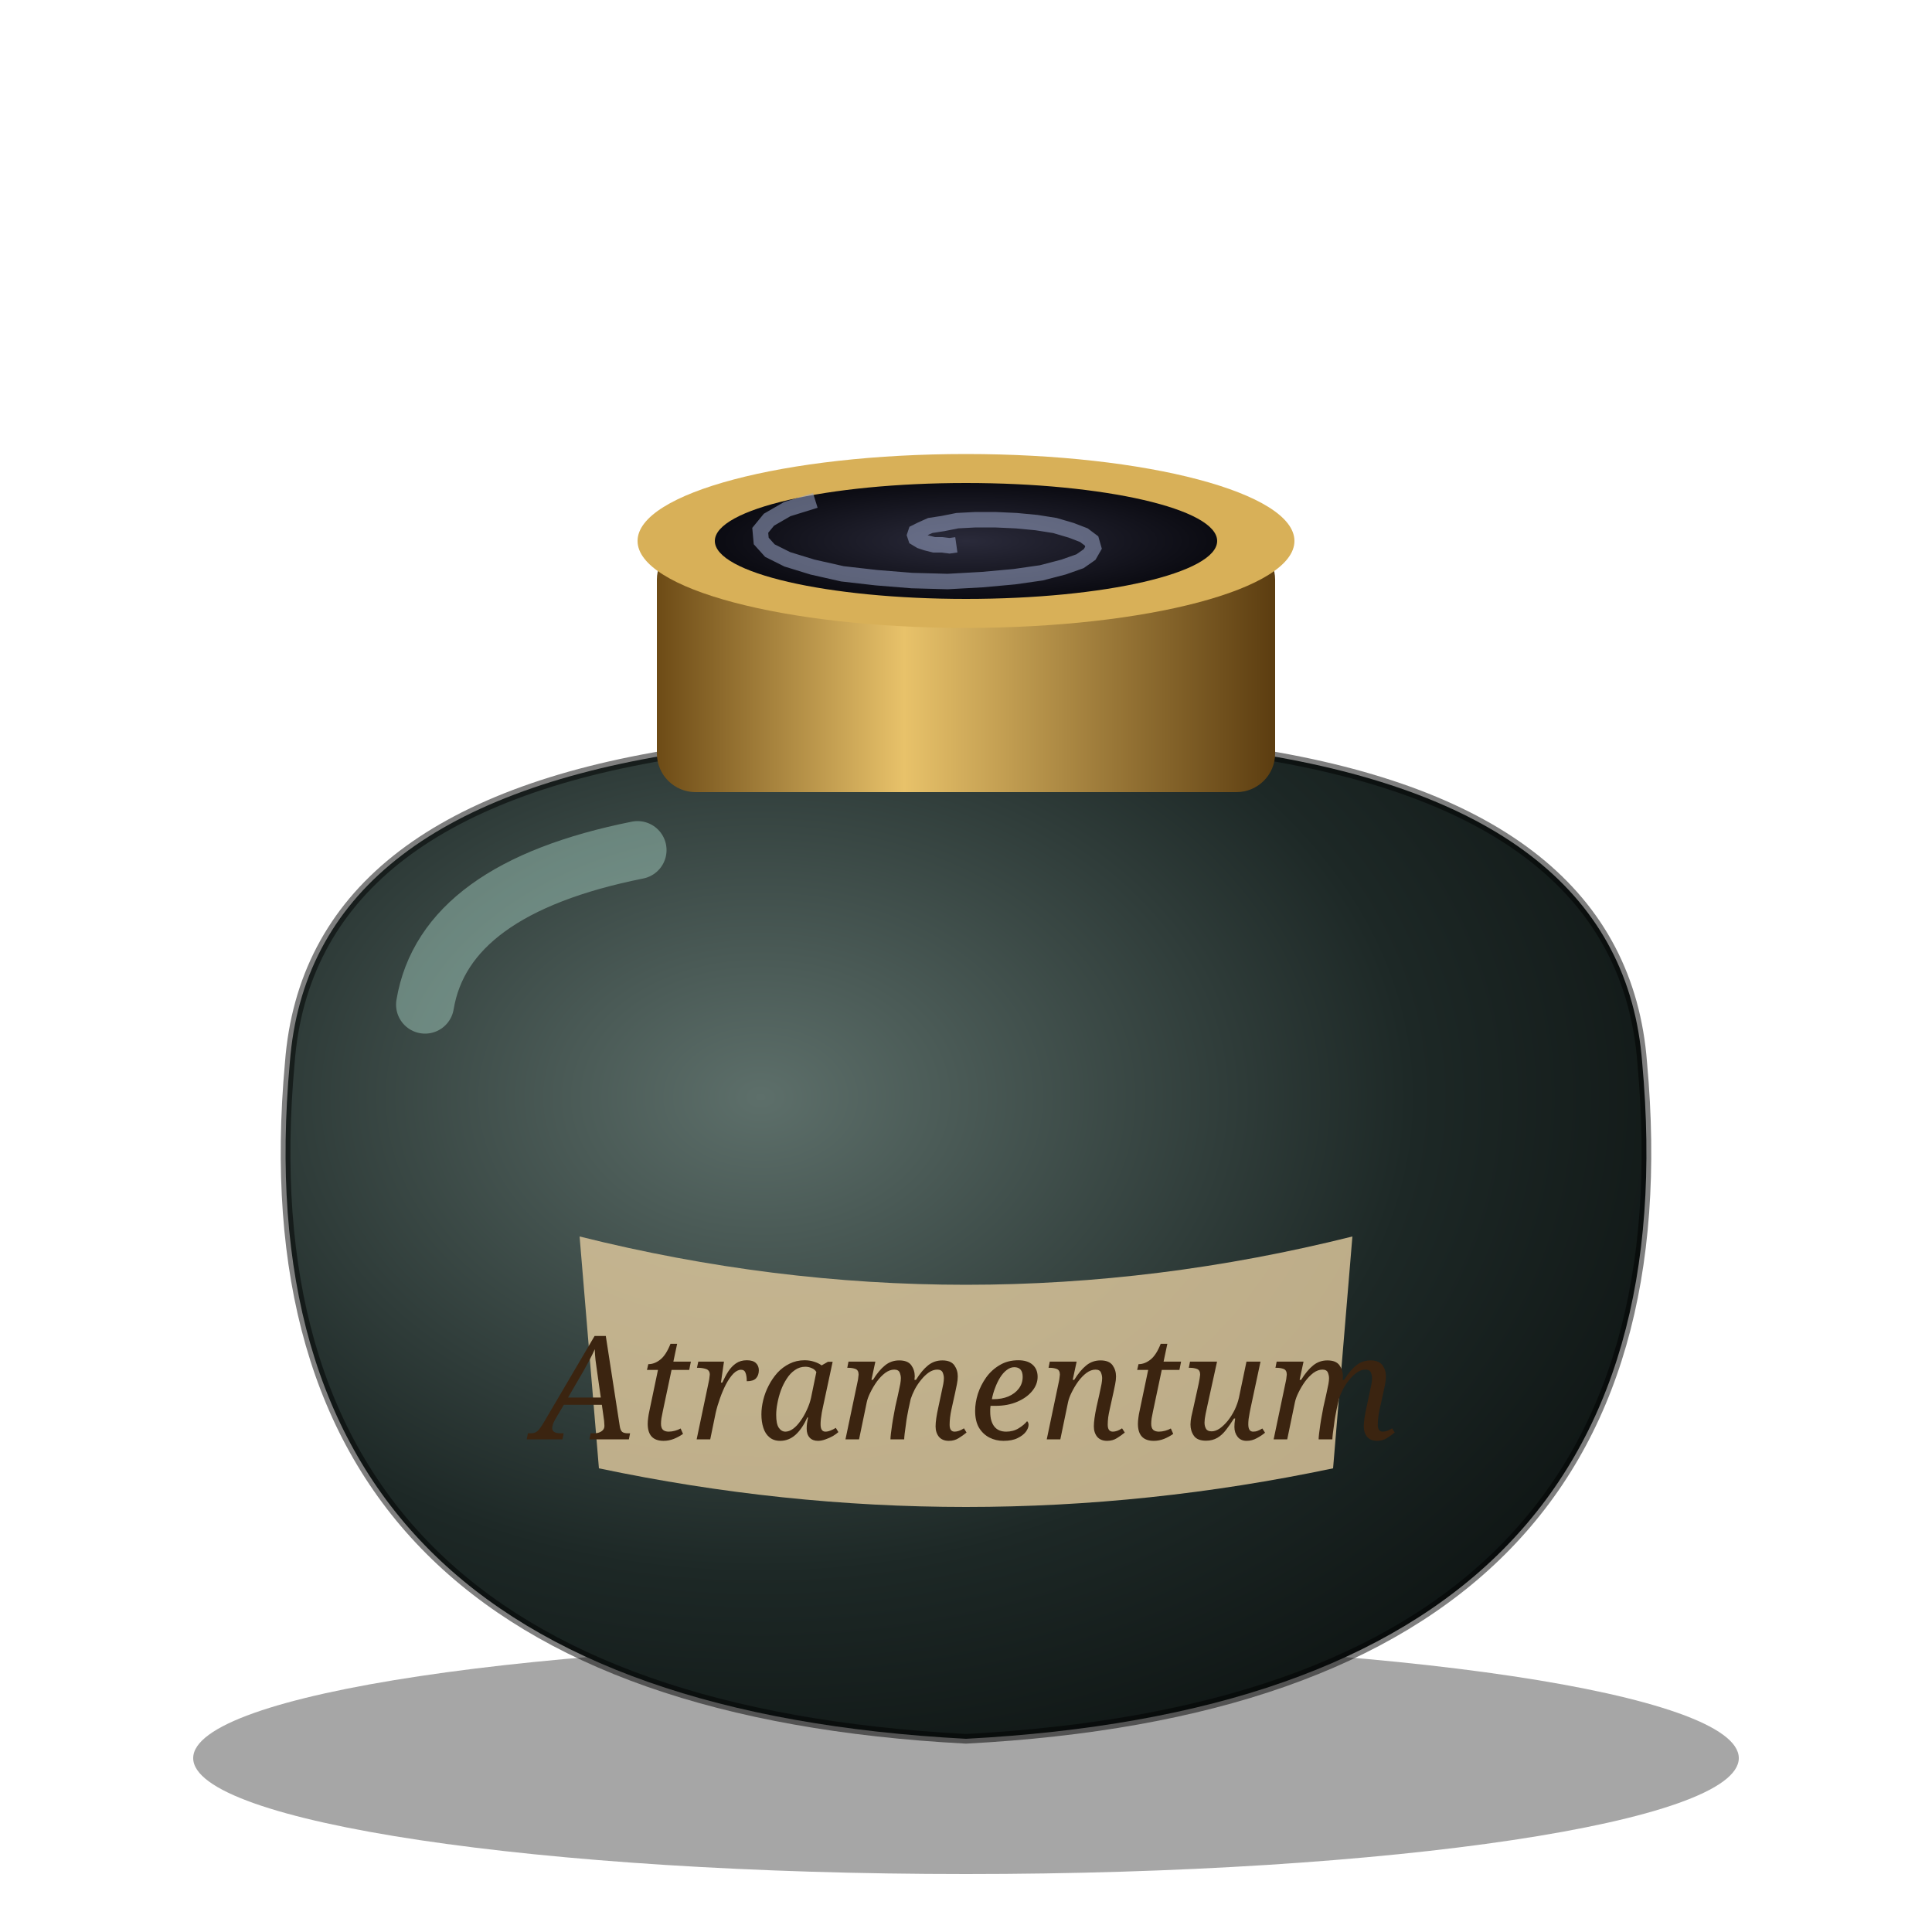
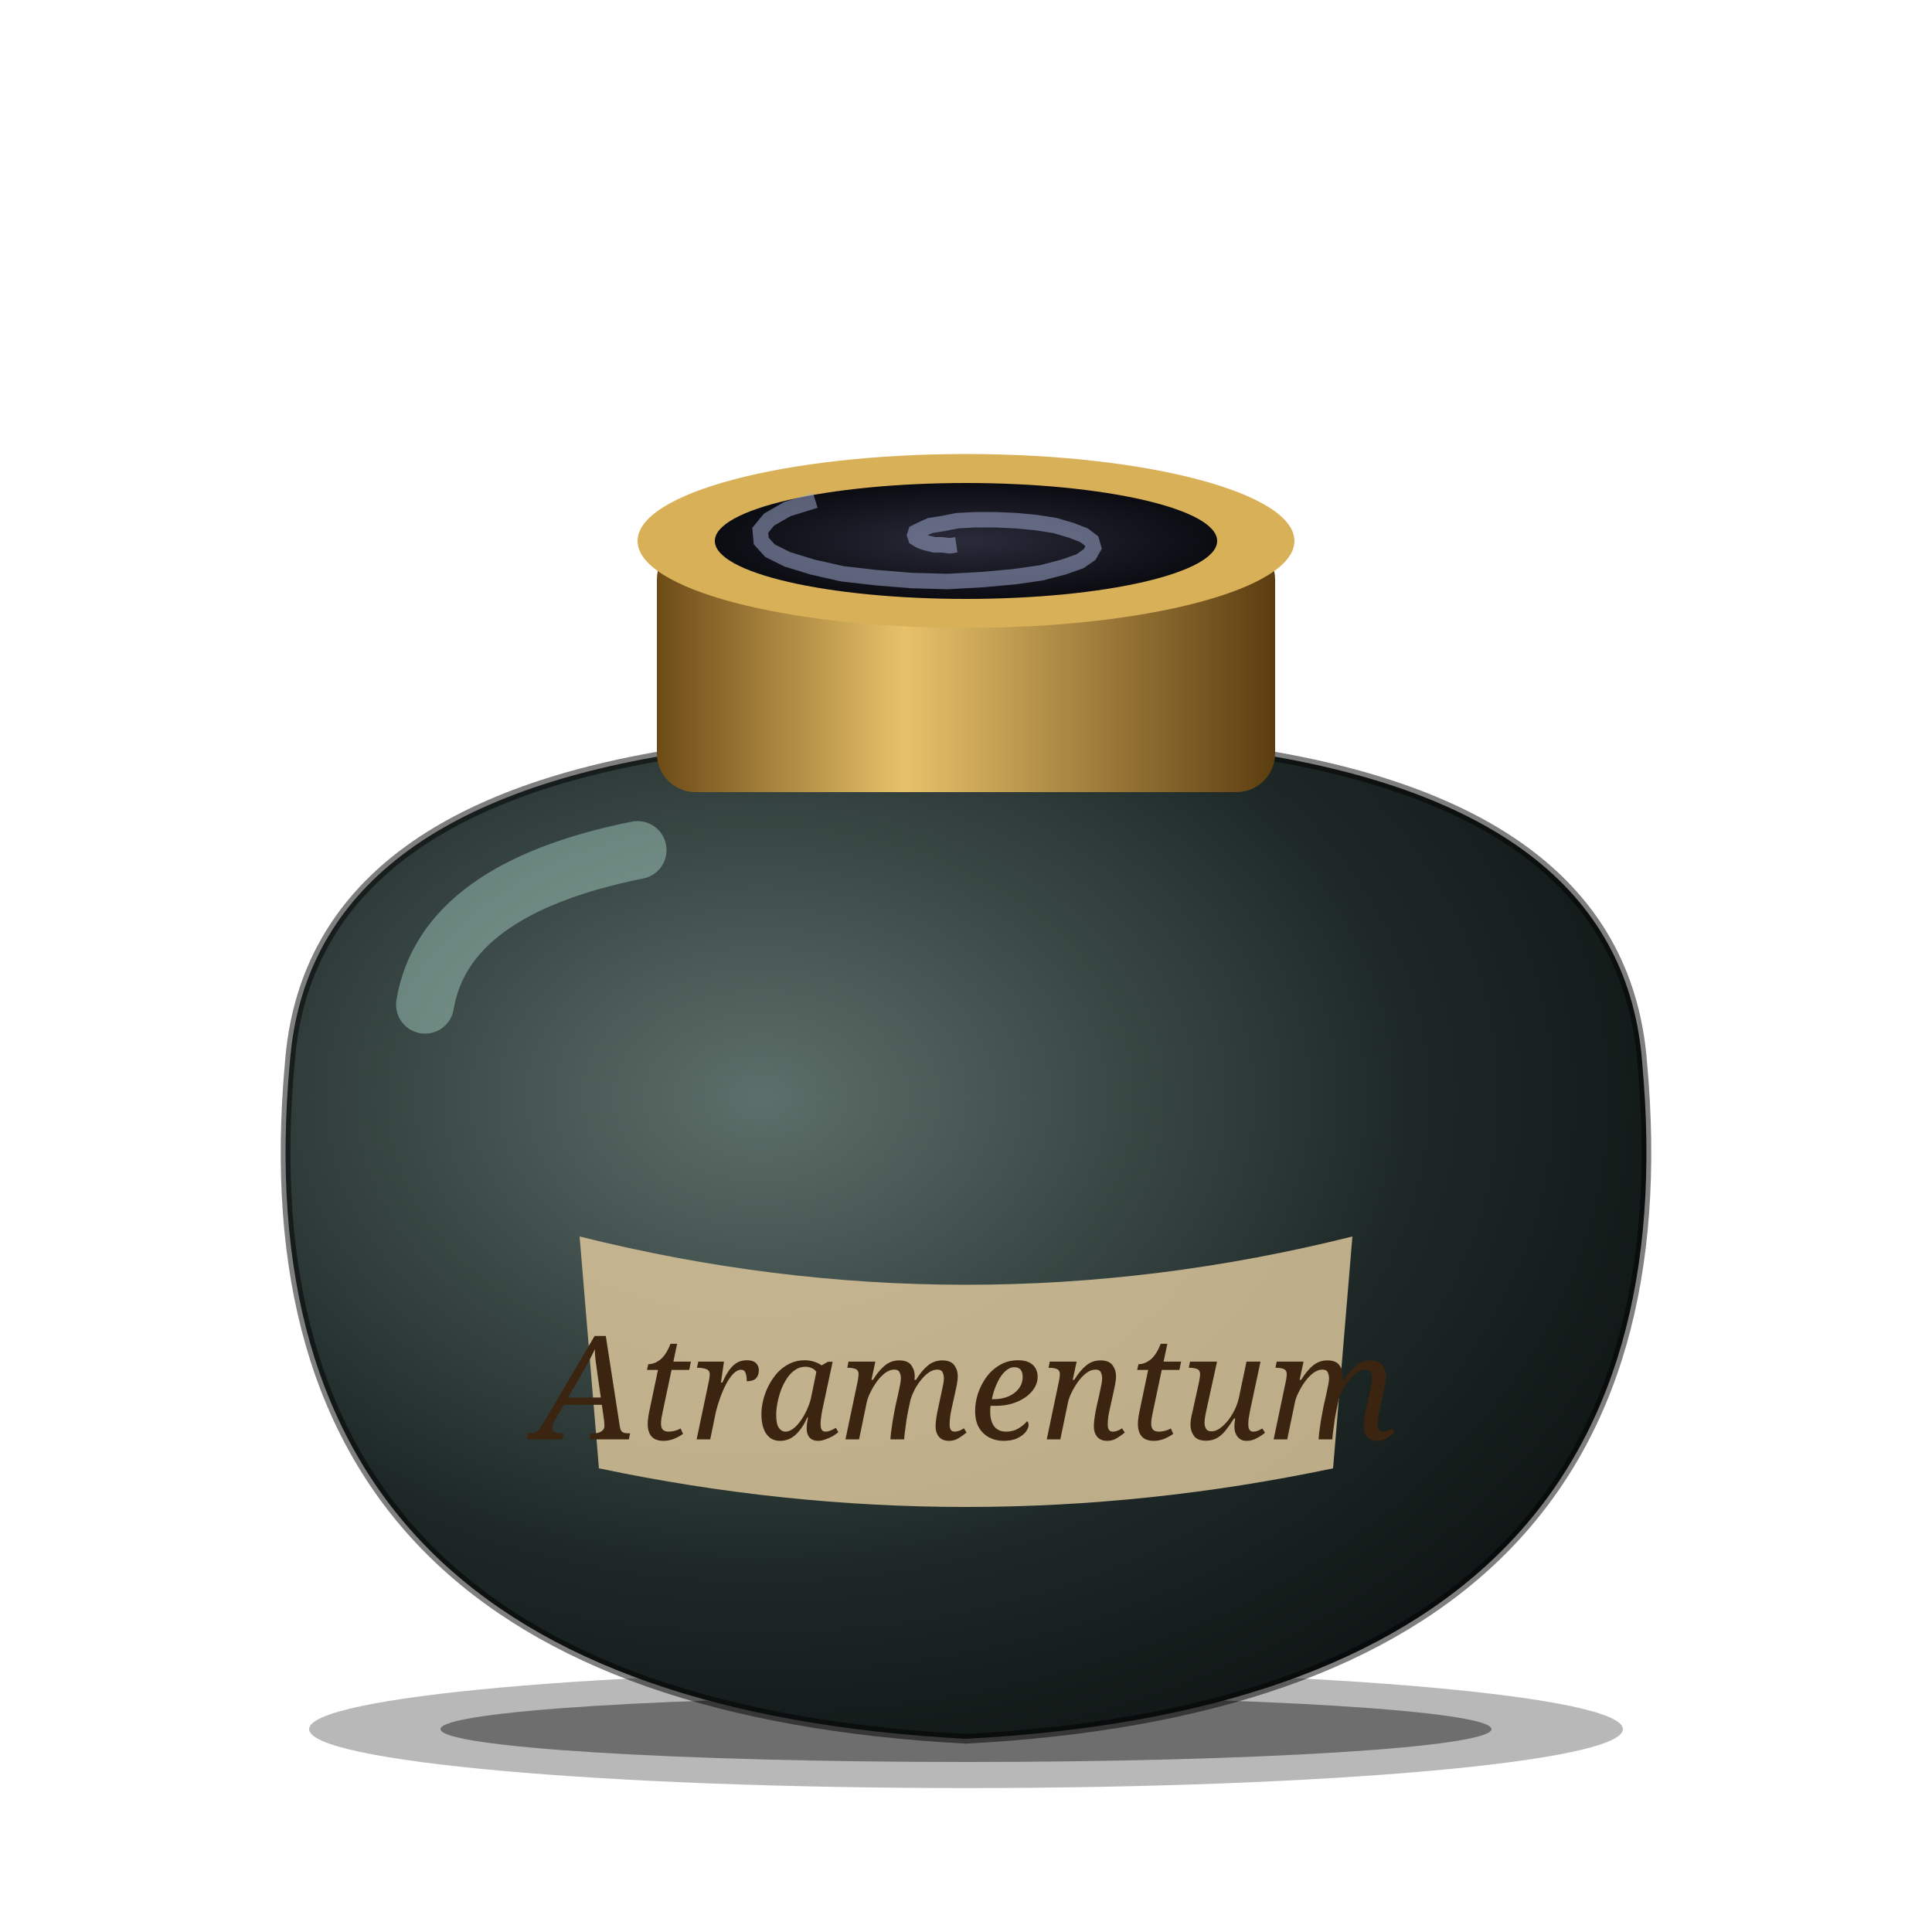
<svg xmlns="http://www.w3.org/2000/svg" width="200" height="200" viewBox="0 0 200 200">
  <defs>
    <radialGradient id="glass" cx=".35" cy=".35" r=".8">
      <stop offset="0" stop-color="#5d6f6a" />
      <stop offset=".6" stop-color="#1d2826" />
      <stop offset="1" stop-color="#0b100f" />
    </radialGradient>
    <linearGradient id="ibrass" x1="0" x2="1">
      <stop offset="0" stop-color="#6d4b16" />
      <stop offset=".4" stop-color="#e8c26a" />
      <stop offset="1" stop-color="#5c3d10" />
    </linearGradient>
    <radialGradient id="ink" cx=".5" cy=".5" r=".6">
      <stop offset="0" stop-color="#2a2a3a" />
      <stop offset="1" stop-color="#05050a" />
    </radialGradient>
  </defs>
-   <ellipse cx="100" cy="182" rx="80" ry="12" fill="#000" opacity=".35" />
+   <ellipse cx="100" cy="179" rx="68" ry="6.1" fill="#000" opacity=".28" />
+   <ellipse cx="100" cy="179" rx="54.4" ry="3.4" fill="#000" opacity=".4" />
  <path d="M30 110 Q24 176 100 180 Q176 176 170 110 Q168 84 130 78 L70 78 Q32 84 30 110Z" fill="url(#glass)" stroke="#000" stroke-opacity=".5" />
  <path d="M44 104 Q46 92 66 88" stroke="#cfe" stroke-opacity=".35" stroke-width="6" fill="none" stroke-linecap="round" />
  <rect x="68" y="56" width="64" height="26" rx="4" fill="url(#ibrass)" />
  <ellipse cx="100" cy="56" rx="34" ry="9" fill="#d8b058" />
  <ellipse cx="100" cy="56" rx="26" ry="6" fill="url(#ink)" />
  <polyline points="99.0,56.4 98.3,56.5 97.5,56.4 96.7,56.4 95.9,56.2 95.3,56.0 94.8,55.7 94.7,55.4 94.8,55.1 95.4,54.8 96.3,54.4 97.6,54.2 99.1,53.9 101.0,53.8 103.0,53.8 105.2,53.9 107.3,54.1 109.2,54.4 110.9,54.9 112.2,55.4 113.0,56.0 113.2,56.7 112.8,57.4 111.8,58.1 110.1,58.7 107.8,59.3 105.0,59.7 101.7,60.0 98.1,60.2 94.4,60.1 90.7,59.8 87.2,59.4 84.1,58.7 81.5,57.9 79.7,57.0 78.8,56.0 78.7,54.9 79.6,53.8 81.5,52.7 84.4,51.8" fill="none" stroke="#9aa6c8" stroke-opacity=".55" stroke-width="1.6" />
  <path d="M60 128 Q100 138 140 128 L138 152 Q100 160 62 152Z" fill="#d9c49a" opacity=".85" />
  <text x="100" y="149" font-family="serif" font-size="15" text-anchor="middle" fill="#3b2410" font-style="italic">Atramentum</text>
</svg>
